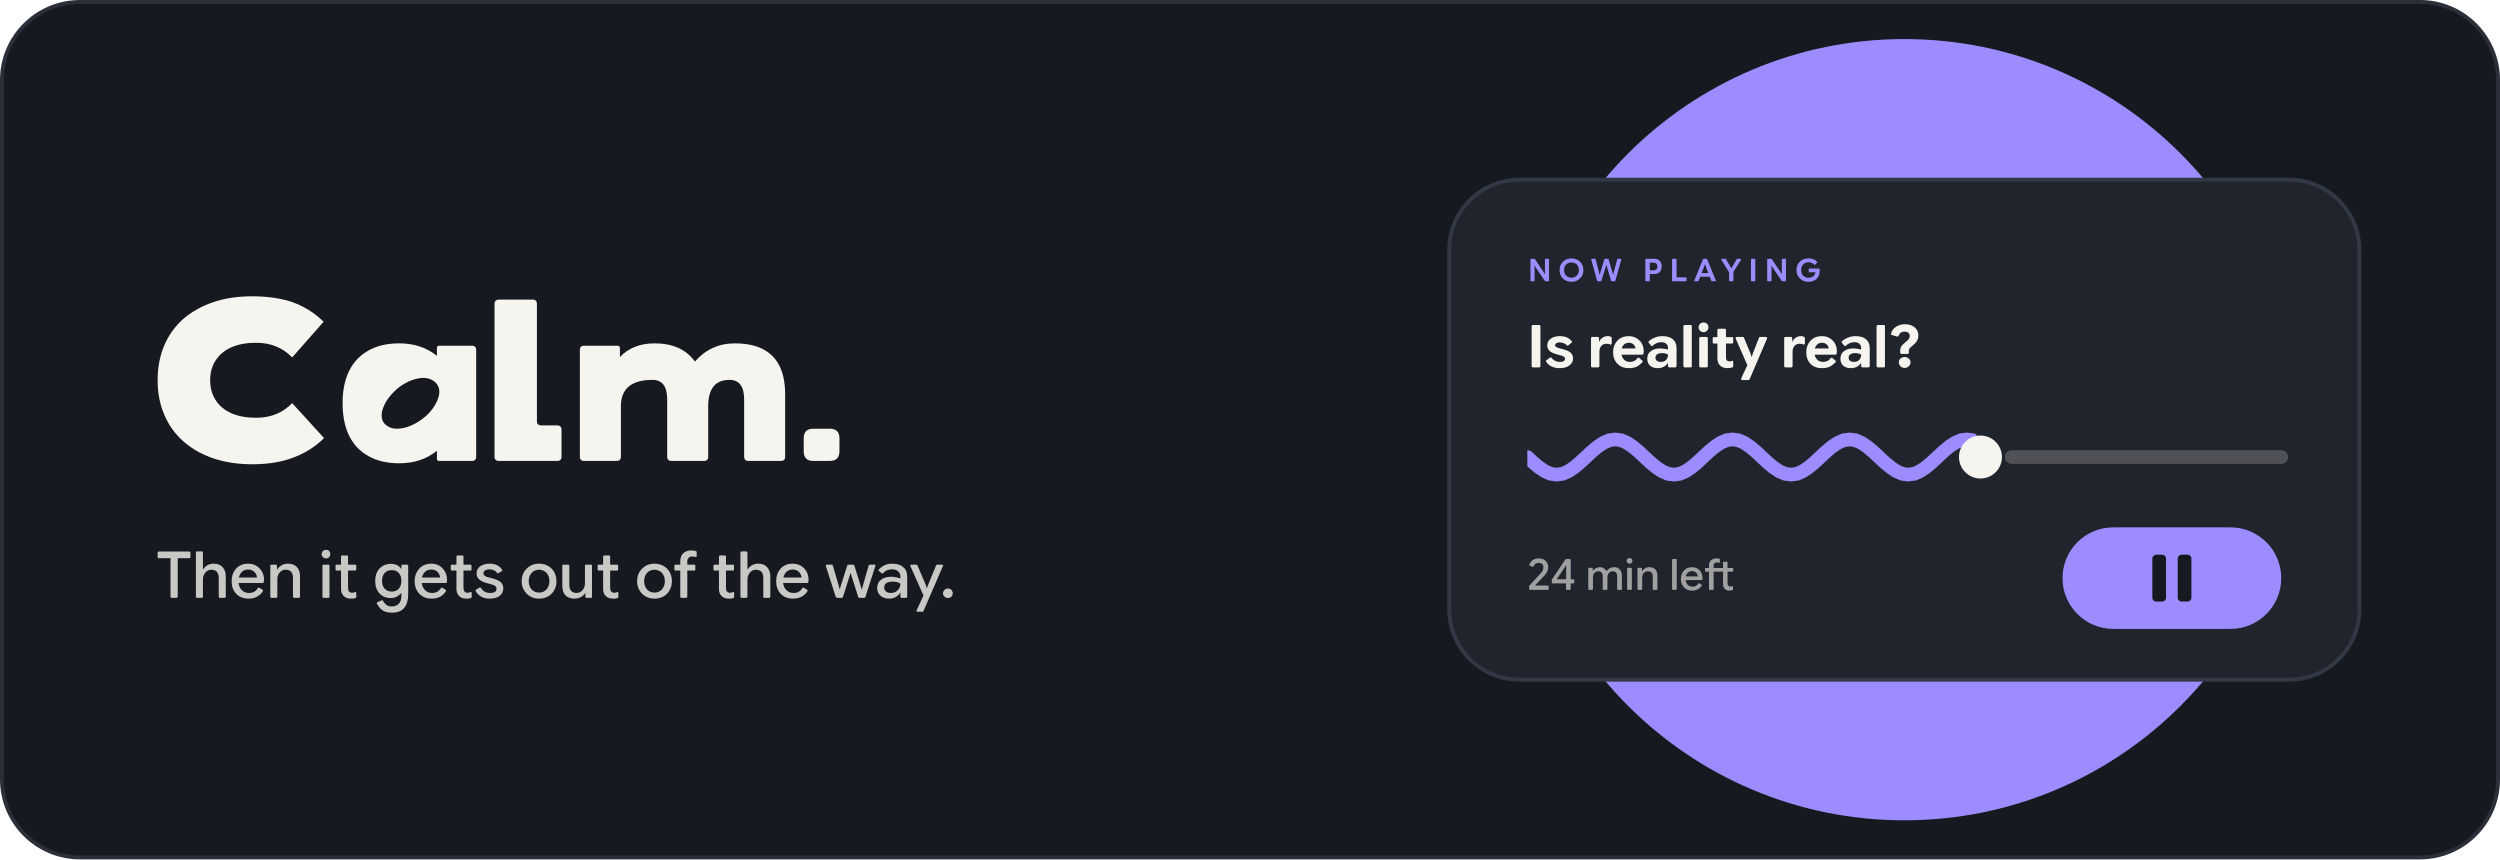
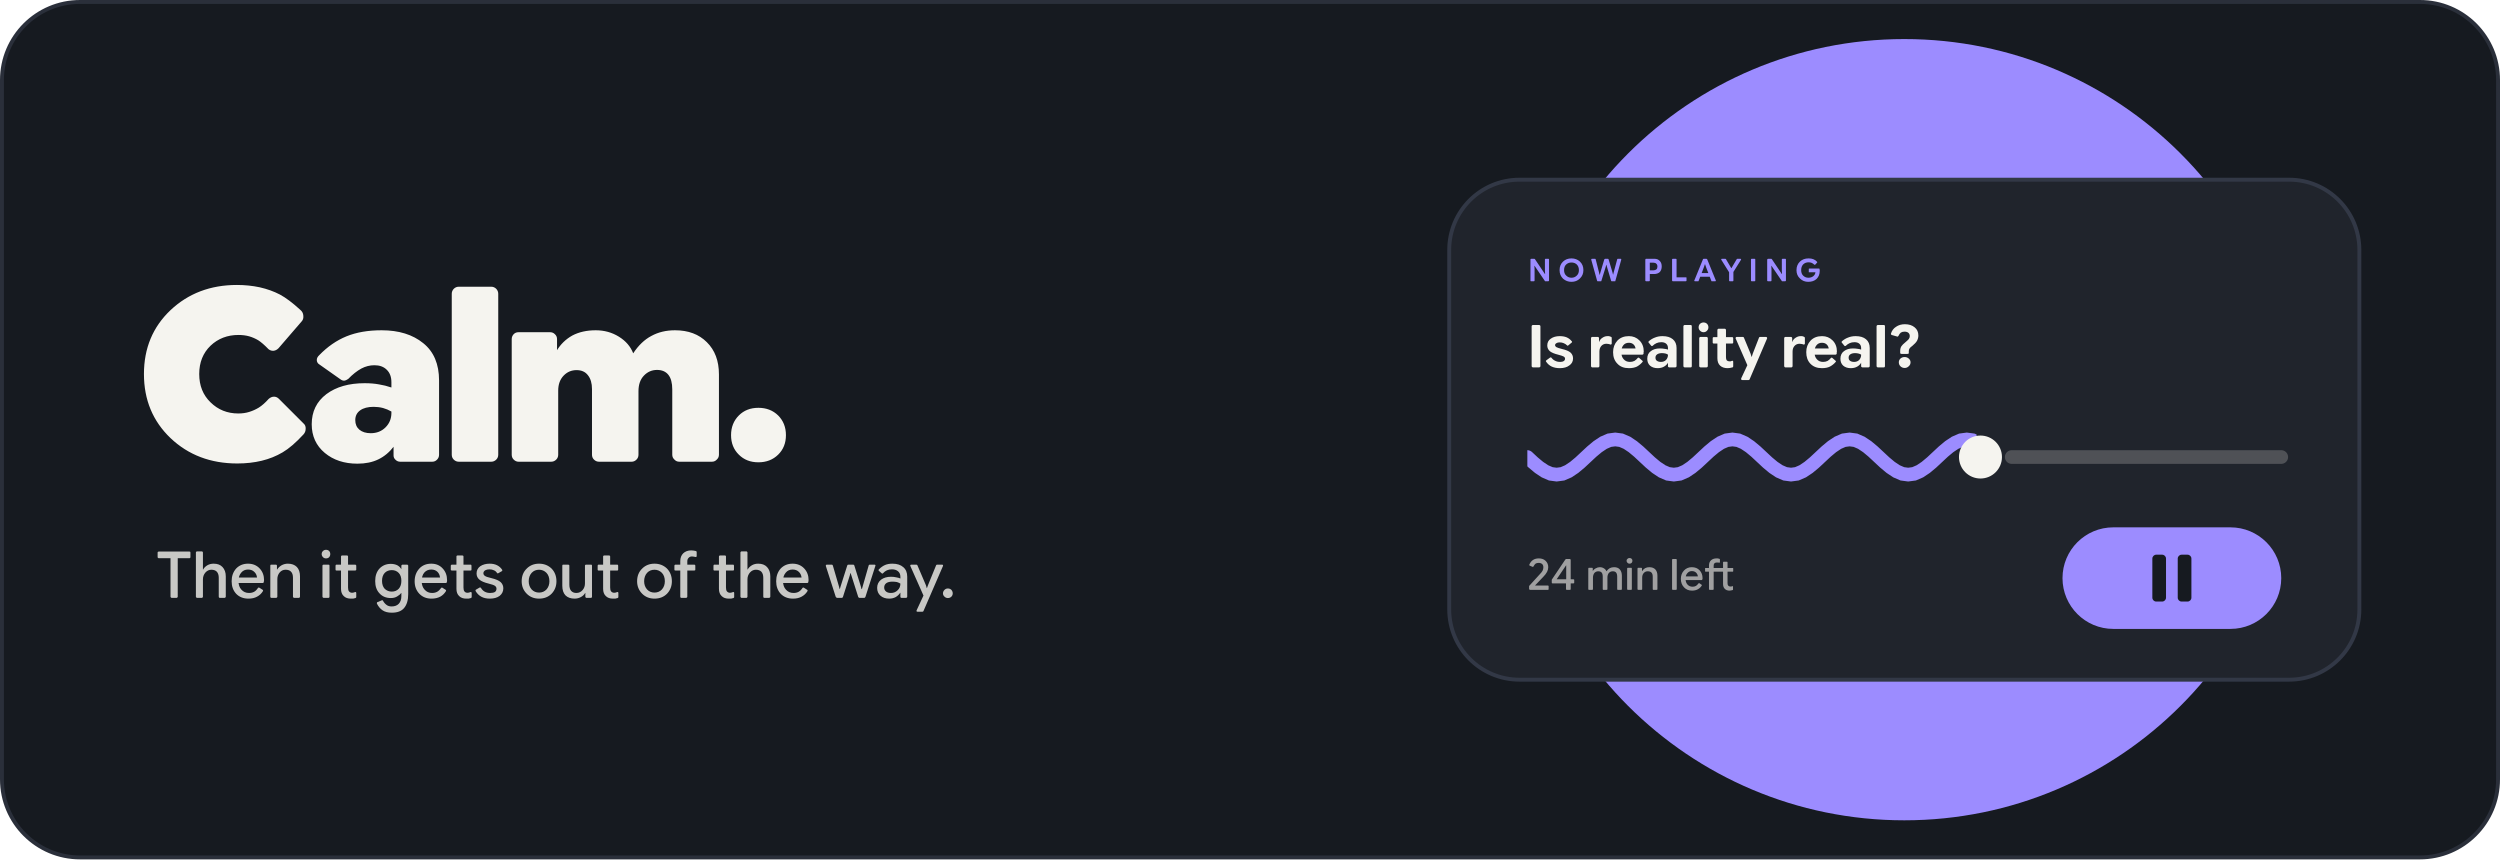
<svg xmlns="http://www.w3.org/2000/svg" width="1280" height="440" viewBox="0 0 1280 440" role="img" aria-label="Calm. Then it gets out of the way.">
  <style>
.flow{animation:flow 6s linear infinite}
@keyframes flow{to{transform:translateX(-120px)}}
.breathe{transform-box:fill-box;transform-origin:center;animation:breathe 8s ease-in-out infinite}
@keyframes breathe{0%,100%{opacity:.18;transform:scale(1)}50%{opacity:.32;transform:scale(1.06)}}
@media (prefers-reduced-motion: reduce){*{animation:none!important}}</style>
  <rect x="1" y="1" width="1278" height="438" rx="40" fill="#161A20" stroke="#2A2F3A" stroke-width="2" />
  <clipPath id="c">
    <rect x="1" y="1" width="1278" height="438" rx="40" />
  </clipPath>
  <g clip-path="url(#c)">
    <circle class="breathe" cx="975.0" cy="220.0" r="200" fill="#9C8CFF" />
  </g>
-   <path fill="#F5F4EF" d="M165.7 164.7 149.6 183Q145.9 179.2 141.4 177.4Q136.9 175.5 131.1 175.5Q123.8 175.5 118.5 177.8Q113.3 180.1 110.5 184.4Q107.6 188.7 107.6 194.7Q107.6 200.6 110.5 205Q113.3 209.3 118.5 211.6Q123.8 213.9 131.1 213.9Q136.9 213.9 141.4 212Q145.9 210.2 149.6 206.4L165.9 224.3Q159.4 230.8 150.4 234.2Q141.4 237.7 129.1 237.7Q118 237.7 109 234.6Q100.1 231.5 93.8 225.9Q87.4 220.2 84.1 212.3Q80.7 204.4 80.7 194.7Q80.7 185 84 177.1Q87.3 169.2 93.6 163.5Q100 157.9 108.9 154.8Q117.8 151.7 129.1 151.7Q136.9 151.7 143.3 153Q149.8 154.2 155.2 157.1Q160.7 159.9 165.7 164.7ZM241.6 236H224.9Q223.7 236 223.7 234.8V230.8Q215.8 237.2 204.4 237.2Q195.1 237.2 188.6 233.5Q182.1 229.9 178.7 223Q175.4 216.1 175.4 206.5Q175.4 196.8 178.7 190Q182.1 183.1 188.6 179.5Q195.1 175.8 204.4 175.8Q215.8 175.8 223.7 182.2V178.2Q223.7 177 224.9 177H241.6Q243.8 177 243.8 179.2V233.8Q243.8 236 241.6 236ZM213.9 193.8Q210.6 194.5 207.7 196.1Q204.7 197.7 202.3 200Q199.9 202.3 198.2 204.8Q196.6 207.3 195.8 209.9Q195.1 212.4 195.6 214.5Q196.1 216.6 198 217.9Q200.1 219.5 203.1 219.5Q206.2 219.5 209.4 218.3Q212.6 217.1 215.7 214.9Q218.7 212.8 221 209.9Q223.3 207 224.4 203.7Q225.5 200.4 224.4 197.9Q223.3 195.4 220.5 194.2Q217.7 193 213.9 193.8ZM255.5 153.4H272.7Q274.9 153.4 274.9 155.6V215.6Q274.9 217.8 277.2 217.8H285.2Q287.5 217.8 287.5 220.1V233.8Q287.5 236 285.2 236H255.5Q253.2 236 253.2 233.8V155.6Q253.2 153.4 255.5 153.4ZM296.9 233.8V179.2Q296.9 177 299.1 177H316.1Q317.4 177 317.4 178.3V182.8Q320.8 179.2 325.3 177.5Q329.7 175.8 335.1 175.8Q349.1 175.8 355.8 185.1Q364 175.8 376.2 175.8Q402 175.8 402 201.9V233.8Q402 236 399.8 236H383.3Q381 236 381 233.8V204.5Q381 194.5 373.5 194.5Q362.6 194.5 362.6 208V233.8Q362.6 236 360.4 236H343.9Q341.6 236 341.6 233.8V204.5Q341.6 194.5 334.1 194.5Q317.9 194.5 317.9 208V233.8Q317.9 236 315.7 236H299.1Q296.9 236 296.9 233.8ZM416.4 236Q411.5 236 411.5 231V224.4Q411.5 219.5 416.4 219.5H424.8Q429.8 219.5 429.8 224.4V231Q429.8 236 424.8 236Z" />
+   <path fill="#F5F4EF" d="M121.5 237.3Q101 237.3 87.3 224.3Q73.7 211.3 73.7 191.5Q73.7 171.7 87.3 158.8Q101 145.9 121.3 145.9Q127.4 145.9 133 147.1Q138.7 148.4 143.3 150.8Q147.8 153.2 153.7 158.6Q155.2 159.8 155.3 161.6Q155.5 163.4 154.5 164.5L142.6 178.3Q141.4 179.5 140 179.6Q138.7 179.7 137.5 178.8Q134.4 175.6 132.2 174.2Q130 172.9 127.6 172.2Q125.1 171.5 122.1 171.5Q113.6 171.5 107.8 177Q102 182.6 102 191.5Q102 200.4 107.8 206Q113.6 211.7 122 211.7Q125.1 211.7 127.6 210.9Q130.2 210.1 132.5 208.7Q134.9 207.2 137.6 204.2Q138.9 203.1 140.3 203.1Q141.7 203.1 142.8 204.2L155.4 216.8Q156.6 217.8 156.5 219.5Q156.5 221.2 155.4 222.4Q149.5 228.8 144.7 231.6Q139.8 234.5 134 235.9Q128.2 237.3 121.5 237.3ZM183 237.4Q172.9 237.4 166.3 231.9Q159.6 226.3 159.6 217.2Q159.6 207.5 167.1 201.8Q174.6 196.2 186.7 196.2Q190.8 196.2 194 196.8Q197.2 197.3 200.4 198.4V195.7Q200.4 191.6 198 189.3Q195.7 187 191.7 187Q188.2 187 185 188.7Q181.7 190.5 178.3 194Q177.2 194.8 176.2 194.9Q175.2 194.9 174.3 194.2L163.1 186.3Q162.2 185.5 162.2 184.3Q162.2 183 163.4 181.9Q169.8 175.3 177.4 172.2Q185 169.1 195.4 169.1Q208.6 169.1 216.7 175.7Q224.8 182.2 224.8 194.8V232.8Q224.8 234.3 223.8 235.3Q222.8 236.4 221.3 236.4H204.9Q203.5 236.4 202.5 235.4Q201.5 234.5 201.5 233.2V224.2L204.6 228.5H201.7Q198.3 233 193.7 235.2Q189.2 237.4 183 237.4ZM189.8 221.8Q194.4 221.8 197.4 218.8Q200.4 215.8 200.4 211.4V210.7Q198.3 209.5 196.1 208.9Q193.8 208.3 191.3 208.3Q186.9 208.3 184.4 210.1Q181.9 211.9 181.9 215.1Q181.9 218.2 184 220Q186.2 221.8 189.8 221.8ZM234.9 236.4Q233.4 236.4 232.3 235.3Q231.3 234.3 231.3 232.8V150.4Q231.3 149 232.3 147.9Q233.4 146.8 234.9 146.8H251.5Q253 146.8 254.1 147.9Q255.1 149 255.1 150.4V232.8Q255.1 234.3 254.1 235.3Q253 236.4 251.5 236.4ZM265.5 236.4Q264.1 236.4 263 235.3Q262 234.3 262 232.8V173.6Q262 172.2 263 171.1Q264 170.1 265.4 170.1H281.7Q283.1 170.1 284.1 171.1Q285.2 172.1 285.2 173.6V183L282.7 179.5L285 179.6Q288 174.6 293 171.8Q298.1 169.1 305 169.1Q311.6 169.1 316.9 172.4Q322.2 175.7 324.2 180.9Q328.2 174.8 333.5 172Q338.8 169.1 345.6 169.1Q355.8 169.1 361.9 175.2Q368.1 181.3 368.1 191.7V232.8Q368.1 234.3 367 235.3Q366 236.4 364.5 236.4H347.8Q346.3 236.4 345.3 235.3Q344.2 234.3 344.2 232.8V199.4Q344.2 194.4 342.2 191.9Q340.2 189.4 336.4 189.4Q332.5 189.4 329.7 192.3Q326.9 195.2 326.9 200.3V232.8Q326.9 234.3 325.9 235.3Q324.8 236.4 323.4 236.4H306.7Q305.2 236.4 304.1 235.3Q303.1 234.3 303.1 232.8V199.2Q303.1 194.7 301 192.1Q299 189.5 295.2 189.5Q291.3 189.5 288.6 192.3Q285.8 195.2 285.8 200V232.8Q285.8 234.3 284.8 235.3Q283.7 236.4 282.2 236.4ZM388.3 236.7Q382.2 236.7 378.3 232.8Q374.3 228.9 374.3 222.8Q374.3 216.7 378.3 212.7Q382.2 208.8 388.3 208.8Q394.4 208.8 398.4 212.7Q402.4 216.7 402.4 222.8Q402.4 228.9 398.4 232.8Q394.4 236.7 388.3 236.7Z" />
  <path fill="#F5F4EF" fill-opacity="0.8" d="M87.9 306.1Q87.7 306.1 87.5 305.9Q87.3 305.7 87.3 305.5V284.1H91V305.5Q91 305.7 90.8 305.9Q90.6 306.1 90.4 306.1ZM81.3 285.8Q81 285.8 80.9 285.6Q80.7 285.5 80.7 285.3V282.9Q80.7 282.7 80.9 282.5Q81 282.4 81.3 282.4H97Q97.2 282.4 97.4 282.5Q97.5 282.7 97.5 282.9V285.3Q97.5 285.5 97.4 285.6Q97.2 285.8 97 285.8ZM100.9 306.1Q100.6 306.1 100.5 305.9Q100.3 305.7 100.3 305.5V282.9Q100.3 282.6 100.5 282.5Q100.6 282.3 100.9 282.3H103.3Q103.6 282.3 103.7 282.5Q103.9 282.6 103.9 282.9V291.6H104Q104.7 290.3 106.2 289.4Q107.6 288.6 109.4 288.6Q112.3 288.6 113.9 290.3Q115.6 292.1 115.6 295.1V305.5Q115.6 305.7 115.4 305.9Q115.2 306.1 115 306.1H112.5Q112.3 306.1 112.1 305.9Q112 305.7 112 305.5V295.8Q112 293.8 111 292.7Q110 291.7 108.2 291.7Q106.5 291.7 105.2 293.1Q103.9 294.6 103.9 296.6V305.5Q103.9 305.7 103.7 305.9Q103.6 306.1 103.4 306.1ZM127.2 306.5Q123.3 306.5 120.9 304Q118.6 301.5 118.6 297.6Q118.6 293.7 120.9 291.1Q123.3 288.6 127 288.6Q130.6 288.6 132.9 291Q135.2 293.4 135.2 297.1Q135.2 297.3 135.1 297.5Q135.1 297.6 135.1 297.9Q135.1 298.1 134.9 298.3Q134.8 298.5 134.5 298.5L120.5 298.5V295.7H131.6Q131.4 293.9 130.2 292.8Q129 291.6 127 291.6Q124.8 291.6 123.5 293.2Q122.1 294.8 122.1 297.5Q122.1 300.3 123.6 301.9Q125.1 303.6 127.5 303.6Q129 303.6 130.1 303Q131.2 302.4 132.1 301Q132.3 300.9 132.4 300.8Q132.6 300.8 132.8 300.9L134.5 302Q134.7 302.1 134.7 302.3Q134.7 302.5 134.6 302.7Q133.5 304.5 131.6 305.5Q129.8 306.5 127.2 306.5ZM138.4 305.5V289.6Q138.4 289.4 138.5 289.2Q138.7 289.1 138.9 289.1H141.3Q141.5 289.1 141.6 289.2Q141.8 289.4 141.8 289.6V292.1L141.3 291.6H141.9Q142.7 290.3 144.2 289.4Q145.7 288.6 147.4 288.6Q150.3 288.6 152 290.3Q153.6 292 153.6 295.1V305.5Q153.6 305.7 153.4 305.9Q153.3 306.1 153.1 306.1H150.6Q150.3 306.1 150.2 305.9Q150 305.7 150 305.5V295.8Q150 293.7 149 292.7Q148.1 291.7 146.2 291.7Q144.4 291.7 143.2 293.1Q142 294.5 142 296.5V305.5Q142 305.7 141.8 305.9Q141.6 306.1 141.4 306.1H138.9Q138.7 306.1 138.5 305.9Q138.4 305.7 138.4 305.5ZM165.7 306.1Q165.5 306.1 165.3 305.9Q165.1 305.7 165.1 305.5V289.6Q165.1 289.4 165.3 289.2Q165.5 289.1 165.7 289.1H168.2Q168.4 289.1 168.6 289.2Q168.7 289.4 168.7 289.6V305.5Q168.7 305.7 168.6 305.9Q168.4 306.1 168.2 306.1ZM166.9 285.9Q166 285.9 165.4 285.3Q164.7 284.6 164.7 283.7Q164.7 282.7 165.4 282.1Q166 281.5 166.9 281.5Q167.9 281.5 168.5 282.1Q169.1 282.7 169.1 283.7Q169.1 284.6 168.5 285.3Q167.9 285.9 166.9 285.9ZM179.6 306.5Q177.3 306.5 176 305.2Q174.6 303.9 174.6 301.5V284.9Q174.6 284.7 174.8 284.5Q174.9 284.4 175.2 284.4H177.7Q177.9 284.4 178 284.5Q178.2 284.7 178.2 284.9V300.8Q178.2 302.2 178.7 302.8Q179.3 303.5 180.3 303.5Q180.7 303.5 181 303.4Q181.4 303.3 181.9 303.1Q182.1 303.1 182.3 303.2Q182.4 303.3 182.4 303.6V305.7Q182.4 305.9 182.3 306Q182.2 306.1 182 306.2Q181.4 306.4 180.8 306.5Q180.3 306.5 179.6 306.5ZM172.2 292.1Q172 292.1 171.9 292Q171.8 291.9 171.8 291.7V289.6Q171.8 289.4 171.9 289.3Q172 289.1 172.2 289.1H181.9Q182.1 289.1 182.2 289.3Q182.4 289.4 182.4 289.6V291.7Q182.4 291.9 182.2 292Q182.1 292.1 181.9 292.1ZM200.6 313.7Q197.7 313.7 195.9 312.5Q194.1 311.3 193 309.1Q192.9 308.9 193 308.6Q193 308.4 193.2 308.3L195.4 307.4Q195.6 307.2 195.8 307.3Q196 307.4 196.1 307.6Q196.8 308.9 197.9 309.7Q198.9 310.5 200.5 310.5Q202.9 310.5 204.2 309.1Q205.5 307.7 205.5 305.2V303.6H205.4Q204.7 304.6 203.3 305.4Q202 306.2 200.1 306.2Q196.5 306.2 194.3 303.8Q192.1 301.5 192.1 297.5Q192.1 293.5 194.3 291.1Q196.6 288.7 200.1 288.7Q201.9 288.7 203.4 289.4Q204.8 290.2 205.4 291.3H206L205.5 291.6V289.6Q205.5 289.4 205.7 289.3Q205.9 289.1 206.1 289.1H208.5Q208.7 289.1 208.8 289.3Q209 289.4 209 289.6V304.2Q209 308.8 206.9 311.3Q204.9 313.7 200.6 313.7ZM200.6 302.9Q202.8 302.9 204.2 301.4Q205.5 299.9 205.5 297.4Q205.5 294.8 204.2 293.4Q202.8 291.9 200.6 291.9Q198.4 291.9 197 293.3Q195.6 294.8 195.6 297.4Q195.6 300 197 301.5Q198.5 302.9 200.6 302.9ZM220.9 306.5Q217.1 306.5 214.7 304Q212.3 301.5 212.3 297.6Q212.3 293.7 214.7 291.1Q217 288.6 220.8 288.6Q224.4 288.6 226.6 291Q228.9 293.4 228.9 297.1Q228.9 297.3 228.9 297.5Q228.9 297.6 228.8 297.9Q228.8 298.1 228.7 298.3Q228.5 298.5 228.3 298.5L214.2 298.5V295.7H225.3Q225.1 293.9 224 292.8Q222.8 291.6 220.8 291.6Q218.6 291.6 217.2 293.2Q215.9 294.8 215.9 297.5Q215.9 300.3 217.4 301.9Q218.9 303.6 221.2 303.6Q222.7 303.6 223.8 303Q224.9 302.4 225.9 301Q226 300.9 226.2 300.8Q226.3 300.8 226.5 300.9L228.2 302Q228.4 302.1 228.4 302.3Q228.4 302.5 228.3 302.7Q227.2 304.5 225.4 305.5Q223.5 306.5 220.9 306.5ZM238.7 306.5Q236.4 306.5 235.1 305.2Q233.7 303.9 233.7 301.5V284.9Q233.7 284.7 233.9 284.5Q234 284.4 234.2 284.4H236.7Q237 284.4 237.1 284.5Q237.3 284.7 237.3 284.9V300.8Q237.3 302.2 237.8 302.8Q238.3 303.5 239.4 303.5Q239.7 303.5 240.1 303.4Q240.5 303.3 241 303.1Q241.2 303.1 241.3 303.2Q241.5 303.3 241.5 303.6V305.7Q241.5 305.9 241.4 306Q241.3 306.1 241.1 306.2Q240.5 306.4 239.9 306.5Q239.3 306.5 238.7 306.5ZM231.3 292.1Q231.1 292.1 231 292Q230.8 291.9 230.8 291.7V289.6Q230.8 289.4 231 289.3Q231.1 289.1 231.3 289.1H241Q241.2 289.1 241.3 289.3Q241.4 289.4 241.4 289.6V291.7Q241.4 291.9 241.3 292Q241.2 292.1 241 292.1ZM250.8 306.5Q248.2 306.5 246.4 305.5Q244.6 304.5 243.5 302.6Q243.4 302.4 243.5 302.2Q243.5 302 243.7 301.9L245.6 300.8Q245.7 300.7 245.9 300.8Q246.1 300.8 246.2 300.9Q246.9 302.2 248.1 302.9Q249.3 303.6 251 303.6Q252.5 303.6 253.4 303.1Q254.2 302.5 254.2 301.4Q254.2 300.6 253.5 300Q252.7 299.4 250.2 298.8Q246.9 298 245.5 296.8Q244 295.6 244 293.6Q244 291.3 245.9 289.9Q247.9 288.6 250.7 288.6Q252.9 288.6 254.5 289.4Q256.1 290.2 257.1 291.7Q257.2 291.9 257.2 292.1Q257.1 292.3 257 292.4L255.1 293.5Q255 293.6 254.8 293.6Q254.7 293.5 254.5 293.4Q253.9 292.4 252.9 292Q251.9 291.5 250.6 291.5Q249.3 291.5 248.4 292Q247.5 292.6 247.5 293.5Q247.5 294.3 248.2 294.8Q248.9 295.4 251.6 296Q255 296.8 256.4 298.1Q257.7 299.4 257.7 301.2Q257.7 303.6 255.8 305.1Q253.9 306.5 250.8 306.5ZM276 306.5Q272.2 306.5 269.7 304Q267.1 301.4 267.1 297.6Q267.1 293.6 269.7 291.1Q272.2 288.6 276 288.6Q279.8 288.6 282.4 291.1Q284.9 293.7 284.9 297.6Q284.9 301.4 282.4 304Q279.9 306.5 276 306.5ZM276 303.4Q278.3 303.4 279.8 301.8Q281.3 300.1 281.3 297.6Q281.3 294.9 279.8 293.3Q278.2 291.7 276 291.7Q273.7 291.7 272.2 293.3Q270.7 295 270.7 297.6Q270.7 300.1 272.2 301.8Q273.7 303.4 276 303.4ZM294.2 306.5Q291.2 306.5 289.5 304.8Q287.9 303.1 287.9 299.9V289.6Q287.9 289.4 288 289.2Q288.2 289.1 288.4 289.1H290.9Q291.2 289.1 291.3 289.2Q291.5 289.4 291.5 289.6V299.3Q291.5 301.4 292.4 302.5Q293.4 303.6 295.1 303.6Q297 303.6 298.3 302.1Q299.5 300.7 299.5 298.7V289.6Q299.5 289.4 299.7 289.2Q299.9 289.1 300.1 289.1H302.6Q302.8 289.1 303 289.2Q303.1 289.4 303.1 289.6V305.5Q303.1 305.8 303 305.9Q302.8 306.1 302.6 306.1H300.2Q300 306.1 299.9 305.9Q299.7 305.8 299.7 305.6V302L301.4 303.6H299.6Q298.9 304.9 297.4 305.7Q295.9 306.5 294.2 306.5ZM313.8 306.5Q311.5 306.5 310.2 305.2Q308.8 303.9 308.8 301.5V284.9Q308.8 284.7 309 284.5Q309.1 284.4 309.4 284.4H311.9Q312.1 284.4 312.2 284.5Q312.4 284.7 312.4 284.9V300.8Q312.4 302.2 312.9 302.8Q313.5 303.5 314.5 303.5Q314.9 303.5 315.2 303.4Q315.6 303.3 316.1 303.1Q316.3 303.1 316.5 303.2Q316.6 303.3 316.6 303.6V305.7Q316.6 305.9 316.5 306Q316.4 306.1 316.2 306.2Q315.6 306.4 315 306.5Q314.5 306.5 313.8 306.5ZM306.4 292.1Q306.2 292.1 306.1 292Q306 291.9 306 291.7V289.6Q306 289.4 306.1 289.3Q306.2 289.1 306.4 289.1H316.1Q316.3 289.1 316.4 289.3Q316.5 289.4 316.5 289.6V291.7Q316.5 291.9 316.4 292Q316.3 292.1 316.1 292.1ZM335.1 306.5Q331.3 306.5 328.8 304Q326.2 301.4 326.2 297.6Q326.2 293.6 328.8 291.1Q331.3 288.6 335.1 288.6Q338.9 288.6 341.5 291.1Q344 293.7 344 297.6Q344 301.4 341.5 304Q339 306.5 335.1 306.5ZM335.1 303.4Q337.4 303.4 338.9 301.8Q340.4 300.1 340.4 297.6Q340.4 294.9 338.9 293.3Q337.3 291.7 335.1 291.7Q332.8 291.7 331.3 293.3Q329.8 295 329.8 297.6Q329.8 300.1 331.3 301.8Q332.8 303.4 335.1 303.4ZM345.8 292.1Q345.6 292.1 345.4 292Q345.3 291.9 345.3 291.7V289.6Q345.3 289.4 345.4 289.3Q345.6 289.1 345.8 289.1H355.5Q355.7 289.1 355.9 289.3Q356 289.4 356 289.6V291.7Q356 291.9 355.9 292Q355.7 292.1 355.5 292.1ZM348.8 306.1Q348.6 306.1 348.4 305.9Q348.3 305.7 348.3 305.5V287.3Q348.3 284.8 349.8 283.3Q351.4 281.8 353.9 281.8Q354.6 281.8 355.1 281.9Q355.7 282 356.2 282.1Q356.5 282.2 356.6 282.3Q356.7 282.4 356.7 282.6V284.8Q356.7 285 356.5 285.1Q356.4 285.2 356.2 285.2Q355.6 285.1 355.2 285Q354.8 284.9 354.3 284.9Q353.2 284.9 352.6 285.6Q351.9 286.2 351.9 287.4V290V290.7V305.5Q351.9 305.7 351.7 305.9Q351.5 306.1 351.3 306.1ZM373.1 306.5Q370.8 306.5 369.5 305.2Q368.1 303.9 368.1 301.5V284.9Q368.1 284.7 368.3 284.5Q368.4 284.4 368.7 284.4H371.2Q371.4 284.4 371.5 284.5Q371.7 284.7 371.7 284.9V300.8Q371.7 302.2 372.2 302.8Q372.8 303.5 373.8 303.5Q374.2 303.5 374.5 303.4Q374.9 303.3 375.4 303.1Q375.6 303.1 375.8 303.2Q375.9 303.3 375.9 303.6V305.7Q375.9 305.9 375.8 306Q375.7 306.1 375.5 306.2Q374.9 306.4 374.3 306.5Q373.8 306.5 373.1 306.5ZM365.7 292.1Q365.5 292.1 365.4 292Q365.3 291.9 365.3 291.7V289.6Q365.3 289.4 365.4 289.3Q365.5 289.1 365.7 289.1H375.4Q375.6 289.1 375.7 289.3Q375.8 289.4 375.8 289.6V291.7Q375.8 291.9 375.7 292Q375.6 292.1 375.4 292.1ZM379.7 306.1Q379.4 306.1 379.3 305.9Q379.1 305.7 379.1 305.5V282.9Q379.1 282.6 379.3 282.5Q379.4 282.3 379.7 282.3H382.1Q382.4 282.3 382.5 282.5Q382.7 282.6 382.7 282.9V291.6H382.8Q383.5 290.3 385 289.4Q386.4 288.6 388.2 288.6Q391.1 288.6 392.7 290.3Q394.4 292.1 394.4 295.1V305.5Q394.4 305.7 394.2 305.9Q394 306.1 393.8 306.1H391.3Q391.1 306.1 390.9 305.9Q390.8 305.7 390.8 305.5V295.8Q390.8 293.8 389.8 292.7Q388.8 291.7 387 291.7Q385.3 291.7 384 293.1Q382.7 294.6 382.7 296.6V305.5Q382.7 305.7 382.5 305.9Q382.4 306.1 382.2 306.1ZM406 306.5Q402.1 306.5 399.7 304Q397.4 301.5 397.4 297.6Q397.4 293.7 399.7 291.1Q402.1 288.6 405.8 288.6Q409.4 288.6 411.7 291Q414 293.4 414 297.1Q414 297.3 413.9 297.5Q413.9 297.6 413.9 297.9Q413.9 298.1 413.7 298.3Q413.6 298.5 413.3 298.5L399.3 298.5V295.7H410.4Q410.2 293.9 409 292.8Q407.8 291.6 405.8 291.6Q403.6 291.6 402.3 293.2Q400.9 294.8 400.9 297.5Q400.9 300.3 402.4 301.9Q403.9 303.6 406.3 303.6Q407.8 303.6 408.9 303Q410 302.4 410.9 301Q411.1 300.9 411.2 300.8Q411.4 300.8 411.6 300.9L413.3 302Q413.5 302.1 413.5 302.3Q413.5 302.5 413.4 302.7Q412.3 304.5 410.4 305.5Q408.6 306.5 406 306.5ZM428.6 306.1Q428.3 306.1 428.2 305.9Q428 305.8 427.9 305.6L422.8 289.7Q422.8 289.5 422.9 289.3Q423.1 289.1 423.3 289.1H425.9Q426.1 289.1 426.2 289.2Q426.3 289.3 426.4 289.5L429.5 300.1L429.9 301.6H430L430.4 300.2L433.8 289.5Q433.9 289.3 434 289.2Q434.2 289.1 434.4 289.1H436.8Q437 289.1 437.2 289.2Q437.3 289.3 437.4 289.5L440.7 300.1L441.1 301.6H441.3L441.7 300.2L444.8 289.4Q444.9 289.3 445 289.2Q445.1 289.1 445.3 289.1H447.8Q448 289.1 448.2 289.3Q448.3 289.5 448.2 289.7L443.1 305.6Q443 305.8 442.9 305.9Q442.7 306.1 442.5 306.1H440Q439.8 306.1 439.6 305.9Q439.5 305.8 439.4 305.6L435.9 294.6L435.5 293.4H435.4L435.1 294.6L431.6 305.6Q431.6 305.8 431.4 305.9Q431.2 306.1 431 306.1ZM455.3 306.5Q452.5 306.5 450.8 305Q449.1 303.5 449.1 301Q449.1 298.4 451.1 296.8Q453.1 295.3 456.2 295.3Q457.6 295.3 458.9 295.6Q460.2 295.8 461 296.2V295.3Q461 293.5 459.8 292.5Q458.6 291.5 456.7 291.5Q455.2 291.5 454.1 292Q453 292.5 452.1 293.5Q451.9 293.7 451.7 293.7Q451.6 293.7 451.4 293.5L449.9 292.2Q449.8 292 449.8 291.9Q449.8 291.7 450 291.5Q451.5 290 453.1 289.3Q454.7 288.6 456.9 288.6Q460.5 288.6 462.5 290.4Q464.5 292.1 464.5 295.3V305.5Q464.5 305.7 464.3 305.9Q464.2 306.1 463.9 306.1H461.5Q461.3 306.1 461.1 305.9Q461 305.8 461 305.6V302.1L462 303.5H460.9Q460.1 304.8 458.6 305.7Q457.1 306.5 455.3 306.5ZM456.2 303.6Q458.2 303.6 459.6 302.2Q461 300.9 461 298.8V298.8Q460.2 298.3 459.2 298Q458.1 297.8 456.9 297.8Q455 297.8 453.9 298.5Q452.7 299.3 452.7 300.8Q452.7 302.1 453.7 302.9Q454.6 303.6 456.2 303.6ZM469.7 313.2Q469.4 313.2 469.3 313Q469.2 312.8 469.3 312.5L473.3 303.9L473.3 306L466.1 289.8Q466 289.5 466.1 289.3Q466.3 289.1 466.6 289.1H469.2Q469.4 289.1 469.5 289.2Q469.6 289.3 469.7 289.4L474.1 299.7L474.5 301.1H474.6L475.1 299.7L479.3 289.4Q479.3 289.3 479.5 289.2Q479.6 289.1 479.7 289.1H482.4Q482.6 289.1 482.8 289.3Q482.9 289.5 482.8 289.8L472.8 312.9Q472.8 313 472.6 313.1Q472.5 313.2 472.3 313.2ZM485.3 306.2Q484.3 306.2 483.6 305.5Q482.8 304.8 482.8 303.8Q482.8 302.8 483.6 302Q484.3 301.3 485.3 301.3Q486.4 301.3 487.1 302Q487.8 302.8 487.8 303.8Q487.8 304.8 487.1 305.5Q486.4 306.2 485.3 306.2Z" />
  <rect x="742" y="92" width="466" height="256" rx="36" fill="#20242C" stroke="#323846" stroke-width="2" />
  <path fill="#9C8CFF" d="M783.9 144Q783.7 144 783.6 143.9Q783.6 143.8 783.6 143.7V132.9Q783.6 132.8 783.7 132.6Q783.8 132.5 784 132.5H785.6Q785.7 132.5 785.8 132.6Q785.9 132.6 785.9 132.7L791 140.3H791.1L791 138.6V132.8Q791 132.7 791.1 132.6Q791.2 132.5 791.3 132.5H792.8Q792.9 132.5 793 132.6Q793.1 132.7 793.1 132.8V143.6Q793.1 143.8 793 143.9Q792.9 144 792.7 144H791.3Q791.2 144 791.1 144Q791.1 143.9 791 143.9L785.7 136.1H785.6L785.7 137.8V143.7Q785.7 143.8 785.6 143.9Q785.5 144 785.4 144ZM804.6 144.3Q802.1 144.3 800.3 142.7Q798.5 141 798.5 138.3Q798.5 135.6 800.3 133.9Q802 132.3 804.6 132.3Q807.1 132.3 808.9 133.9Q810.7 135.6 810.7 138.3Q810.7 140.9 808.9 142.6Q807.2 144.3 804.6 144.3ZM804.6 142.2Q806.2 142.2 807.3 141.1Q808.4 140.1 808.4 138.3Q808.4 136.5 807.3 135.4Q806.2 134.4 804.6 134.4Q803 134.4 801.9 135.4Q800.8 136.4 800.8 138.3Q800.8 140.1 801.9 141.1Q803 142.2 804.6 142.2ZM818.1 144Q818 144 817.9 144Q817.8 143.9 817.7 143.7L814.7 132.9Q814.7 132.8 814.8 132.6Q814.9 132.5 815.1 132.5H816.7Q816.8 132.5 816.9 132.6Q817 132.7 817 132.8L818.7 139.5L819 140.7H819.1L819.4 139.5L821.4 132.8Q821.5 132.7 821.6 132.6Q821.7 132.5 821.8 132.5H823.2Q823.4 132.5 823.5 132.6Q823.6 132.7 823.6 132.8L825.6 139.5L825.9 140.7H825.9L826.2 139.5L828 132.8Q828 132.6 828.1 132.6Q828.2 132.5 828.3 132.5H829.8Q830 132.5 830 132.6Q830.1 132.7 830.1 132.9L827.1 143.7Q827.1 143.9 827 144Q826.9 144 826.8 144H825.3Q825.2 144 825.1 144Q825 143.9 824.9 143.8L822.7 136.4L822.5 135.6H822.4L822.2 136.4L819.9 143.8Q819.9 143.9 819.8 144Q819.7 144 819.5 144ZM842.8 144Q842.6 144 842.5 143.9Q842.4 143.8 842.4 143.7V132.9Q842.4 132.8 842.5 132.7Q842.6 132.5 842.8 132.5H847.1Q848.8 132.5 849.8 133.6Q850.8 134.6 850.8 136.4Q850.8 138.2 849.8 139.3Q848.7 140.3 846.9 140.3H843.7V138.4H846.6Q847.5 138.4 848.1 137.9Q848.6 137.4 848.6 136.5Q848.6 135.5 848 135Q847.5 134.5 846.6 134.5H844.7V143.7Q844.7 143.8 844.6 143.9Q844.5 144 844.3 144ZM856.5 144Q856.3 144 856.2 143.9Q856.1 143.8 856.1 143.6V132.8Q856.1 132.7 856.2 132.6Q856.3 132.5 856.5 132.5H858Q858.2 132.5 858.3 132.6Q858.4 132.7 858.4 132.8V142H863.1Q863.3 142 863.4 142Q863.5 142.1 863.5 142.3V143.7Q863.5 143.8 863.4 143.9Q863.3 144 863.1 144ZM867.8 144Q867.6 144 867.5 143.9Q867.4 143.8 867.5 143.6L871.9 132.8Q871.9 132.7 872 132.6Q872.1 132.5 872.3 132.5H873.7Q873.8 132.5 873.9 132.6Q874.1 132.7 874.1 132.8L878.5 143.6Q878.5 143.8 878.5 143.9Q878.4 144 878.2 144H876.5Q876.4 144 876.3 144Q876.2 143.9 876.2 143.8L873.5 136.8L873 135.3H872.9L872.4 136.8L869.7 143.8Q869.7 143.9 869.6 144Q869.5 144 869.4 144ZM869.4 141.7 870.1 139.8H875.8L876.5 141.7ZM885.3 139.4 881.3 133Q881.2 132.8 881.3 132.7Q881.4 132.5 881.6 132.5H883.4Q883.5 132.5 883.6 132.6Q883.7 132.6 883.7 132.7L886 136.6L886.4 137.3H886.5L886.9 136.6L889.2 132.7Q889.2 132.6 889.3 132.6Q889.4 132.5 889.5 132.5H891.2Q891.3 132.5 891.4 132.7Q891.5 132.8 891.4 133L887.4 139.4ZM885.6 144Q885.5 144 885.4 143.9Q885.3 143.8 885.3 143.7V138.6H887.5V143.7Q887.5 143.8 887.4 143.9Q887.3 144 887.2 144ZM896.8 144Q896.7 144 896.6 143.9Q896.5 143.8 896.5 143.7V132.8Q896.5 132.7 896.6 132.6Q896.7 132.5 896.8 132.5H898.4Q898.5 132.5 898.6 132.6Q898.7 132.7 898.7 132.8V143.7Q898.7 143.8 898.6 143.9Q898.5 144 898.4 144ZM905.2 144Q905 144 904.9 143.9Q904.8 143.8 904.8 143.7V132.9Q904.8 132.8 905 132.6Q905.1 132.5 905.3 132.5H906.9Q907 132.5 907.1 132.6Q907.2 132.6 907.2 132.7L912.3 140.3H912.4L912.3 138.6V132.8Q912.3 132.7 912.4 132.6Q912.5 132.5 912.6 132.5H914.1Q914.2 132.5 914.3 132.6Q914.4 132.7 914.4 132.8V143.6Q914.4 143.8 914.3 143.9Q914.2 144 914 144H912.6Q912.5 144 912.4 144Q912.4 143.9 912.3 143.9L907 136.1H906.9L907 137.8V143.7Q907 143.8 906.9 143.9Q906.8 144 906.7 144ZM925.8 144.3Q923.3 144.3 921.6 142.6Q919.8 141 919.8 138.3Q919.8 135.6 921.6 133.9Q923.3 132.3 926 132.3Q927.4 132.3 928.4 132.7Q929.5 133.1 930.3 134Q930.4 134.1 930.4 134.2Q930.5 134.3 930.4 134.4L929.4 135.5Q929.3 135.6 929.2 135.6Q929 135.6 928.9 135.5Q928.3 134.9 927.6 134.6Q926.9 134.3 926 134.3Q924.3 134.3 923.2 135.4Q922.2 136.5 922.2 138.3Q922.2 140.1 923.2 141.1Q924.3 142.2 925.9 142.2Q927.4 142.2 928.4 141.4Q929.4 140.6 929.5 139.4L926.4 139.4Q926.2 139.4 926.1 139.4Q926.1 139.3 926.1 139.1V137.8Q926.1 137.6 926.1 137.6Q926.2 137.5 926.4 137.5L931.3 137.5Q931.5 137.5 931.6 137.6Q931.6 137.6 931.6 137.8Q931.7 138.1 931.7 138.3Q931.7 138.5 931.7 138.7Q931.7 141.2 930.1 142.8Q928.5 144.3 925.8 144.3Z" />
  <path fill="#F5F4EF" d="M784.9 188.1Q784.6 188.1 784.4 187.9Q784.2 187.7 784.2 187.4V167.1Q784.2 166.8 784.4 166.6Q784.6 166.4 784.9 166.4H788Q788.3 166.4 788.5 166.6Q788.7 166.8 788.7 167.1V187.4Q788.7 187.7 788.5 187.9Q788.3 188.1 788 188.1ZM798.6 188.5Q796.3 188.5 794.5 187.7Q792.8 186.9 791.7 185.3Q791.5 185.1 791.5 184.9Q791.5 184.7 791.7 184.5L793.6 183.1Q793.8 182.9 794 183Q794.2 183 794.3 183.1Q795.1 184.2 796.2 184.7Q797.3 185.3 798.8 185.3Q800 185.3 800.6 184.9Q801.3 184.4 801.3 183.7Q801.3 183 800.7 182.6Q800.1 182.2 797.8 181.6Q794.9 180.9 793.5 179.8Q792.2 178.6 792.2 176.9Q792.2 174.6 794 173.4Q795.8 172.1 798.6 172.1Q800.6 172.1 802.1 172.7Q803.7 173.4 804.7 174.7Q804.9 174.8 804.9 175Q804.9 175.3 804.7 175.4L802.9 176.9Q802.8 177 802.6 177Q802.4 177 802.3 176.8Q801.6 176.1 800.6 175.7Q799.7 175.3 798.5 175.3Q797.5 175.3 796.9 175.7Q796.2 176.1 796.2 176.7Q796.2 177.3 796.8 177.7Q797.4 178.1 799.8 178.7Q802.8 179.4 804.1 180.5Q805.4 181.7 805.4 183.5Q805.4 185.8 803.5 187.1Q801.7 188.5 798.6 188.5ZM815.2 188.1Q815 188.1 814.8 187.9Q814.6 187.7 814.6 187.4V173.2Q814.6 172.9 814.8 172.7Q814.9 172.5 815.2 172.5H818.1Q818.4 172.5 818.5 172.7Q818.7 172.9 818.7 173.1V175.5L818.3 175H818.8Q819.2 173.7 820.5 172.9Q821.7 172.1 823 172.1Q823.4 172.1 823.8 172.1Q824.2 172.2 824.7 172.4Q824.9 172.5 825.1 172.6Q825.2 172.8 825.2 173V175.9Q825.2 176.1 825 176.3Q824.8 176.5 824.5 176.4Q823.8 176.1 823.4 176.1Q822.9 176 822.5 176Q820.9 176 819.9 177.1Q818.9 178.2 818.9 180V187.4Q818.9 187.7 818.7 187.9Q818.5 188.1 818.3 188.1ZM834 188.5Q830.2 188.5 828.1 186.2Q825.9 184 825.9 180.3Q825.9 176.8 828.1 174.4Q830.3 172.1 834 172.1Q837.2 172.1 839.4 174.3Q841.6 176.5 841.6 180Q841.6 180.2 841.5 180.4Q841.5 180.7 841.5 181Q841.5 181.3 841.3 181.4Q841.1 181.6 840.8 181.6L827.9 181.6V178.4H837.4Q837.2 177.1 836.3 176.3Q835.4 175.5 834 175.5Q832.2 175.5 831.2 176.7Q830.1 178 830.1 180.2Q830.1 182.6 831.3 183.9Q832.5 185.3 834.5 185.3Q835.8 185.3 836.8 184.8Q837.8 184.2 838.5 183.3Q838.7 183.1 838.9 183.1Q839.1 183.1 839.2 183.2L840.9 184.7Q841.1 184.8 841.1 185Q841.1 185.2 840.9 185.4Q839.7 186.8 838.1 187.7Q836.4 188.5 834 188.5ZM848.7 188.5Q846.3 188.5 844.8 187.2Q843.4 185.9 843.4 183.7Q843.4 181.1 845.2 179.8Q847 178.4 849.8 178.4Q851.1 178.4 852.2 178.6Q853.3 178.7 854 179V178.2Q854 176.8 853.1 176Q852.2 175.2 850.6 175.2Q849.2 175.2 848.1 175.7Q847 176.2 846.1 177.1Q845.9 177.2 845.7 177.2Q845.6 177.2 845.4 177L844.1 175.4Q843.9 175.2 844 175.1Q844 174.9 844.2 174.7Q845.7 173.4 847.4 172.8Q849.1 172.1 851.2 172.1Q854.6 172.1 856.5 173.7Q858.4 175.3 858.4 178.2V187.4Q858.4 187.7 858.2 187.9Q858 188.1 857.7 188.1H854.7Q854.4 188.1 854.2 187.9Q854 187.8 854 187.6V184.6L855 185.7H854Q853.4 186.9 852 187.7Q850.6 188.5 848.7 188.5ZM850.4 185.3Q852 185.3 853 184.3Q854 183.2 854 181.7V181.6Q853.5 181.2 852.7 181Q851.8 180.8 850.9 180.8Q849.4 180.8 848.5 181.4Q847.6 182 847.6 183.1Q847.6 184.2 848.3 184.7Q849.1 185.3 850.4 185.3ZM862.6 188.1Q862.3 188.1 862.1 187.9Q861.9 187.7 861.9 187.4V167.1Q861.9 166.8 862.1 166.6Q862.3 166.4 862.6 166.4H865.6Q865.9 166.4 866.1 166.6Q866.2 166.8 866.2 167.1V187.4Q866.2 187.7 866.1 187.9Q865.9 188.1 865.6 188.1ZM870.7 188.1Q870.4 188.1 870.2 187.9Q870 187.7 870 187.4V173.2Q870 172.9 870.2 172.7Q870.4 172.5 870.7 172.5H873.7Q874 172.5 874.2 172.7Q874.4 172.9 874.4 173.2V187.4Q874.4 187.7 874.2 187.9Q874 188.1 873.7 188.1ZM872.2 170.1Q871.2 170.1 870.4 169.3Q869.7 168.6 869.7 167.6Q869.7 166.5 870.4 165.8Q871.2 165.1 872.2 165.1Q873.3 165.1 874 165.8Q874.7 166.5 874.7 167.6Q874.7 168.6 874 169.3Q873.3 170.1 872.2 170.1ZM884.5 188.5Q882.1 188.5 880.7 187.2Q879.3 185.9 879.3 183.4V169Q879.3 168.7 879.5 168.5Q879.7 168.3 880 168.3H883Q883.3 168.3 883.5 168.5Q883.7 168.7 883.7 169V182.9Q883.7 184 884.1 184.5Q884.6 185 885.4 185Q885.8 185 886.1 185Q886.4 184.9 886.9 184.7Q887.1 184.7 887.3 184.8Q887.4 185 887.4 185.2V187.6Q887.4 187.8 887.3 187.9Q887.2 188.1 887 188.1Q886.3 188.3 885.7 188.4Q885.1 188.5 884.5 188.5ZM877.4 175.9Q877.2 175.9 877.1 175.8Q876.9 175.6 876.9 175.4V173.1Q876.9 172.9 877.1 172.7Q877.2 172.6 877.4 172.6H886.9Q887.1 172.6 887.2 172.7Q887.4 172.9 887.4 173.1V175.4Q887.4 175.6 887.2 175.8Q887.1 175.9 886.9 175.9ZM892.1 194.6Q891.7 194.6 891.5 194.3Q891.4 194.1 891.5 193.7L895.1 186L895.1 188L888.7 173.4Q888.5 173.1 888.7 172.8Q888.9 172.5 889.2 172.5H892.3Q892.5 172.5 892.7 172.6Q892.8 172.8 892.9 172.9L896.3 181.1L896.8 182.7H896.9L897.4 181.1L900.6 172.9Q900.7 172.8 900.8 172.6Q901 172.5 901.2 172.5H904.2Q904.5 172.5 904.7 172.8Q904.9 173.1 904.7 173.4L895.8 194.2Q895.7 194.4 895.6 194.5Q895.4 194.6 895.2 194.6ZM914.1 188.1Q913.9 188.1 913.7 187.9Q913.5 187.7 913.5 187.4V173.2Q913.5 172.9 913.7 172.7Q913.8 172.5 914.1 172.5H917Q917.2 172.5 917.4 172.7Q917.6 172.9 917.6 173.1V175.5L917.2 175H917.7Q918.1 173.7 919.4 172.9Q920.6 172.1 921.9 172.1Q922.3 172.1 922.7 172.1Q923.1 172.2 923.6 172.4Q923.8 172.5 923.9 172.6Q924.1 172.8 924.1 173V175.9Q924.1 176.1 923.9 176.3Q923.7 176.5 923.4 176.4Q922.7 176.1 922.2 176.1Q921.8 176 921.4 176Q919.8 176 918.8 177.1Q917.8 178.2 917.8 180V187.4Q917.8 187.7 917.6 187.9Q917.4 188.1 917.2 188.1ZM932.8 188.5Q929.1 188.5 926.9 186.2Q924.8 184 924.8 180.3Q924.8 176.8 927 174.4Q929.2 172.1 932.9 172.1Q936.1 172.1 938.3 174.3Q940.5 176.5 940.5 180Q940.5 180.2 940.4 180.4Q940.4 180.7 940.4 181Q940.4 181.3 940.2 181.4Q940 181.6 939.7 181.6L926.8 181.6V178.4H936.3Q936.1 177.1 935.2 176.3Q934.3 175.5 932.8 175.5Q931.1 175.5 930.1 176.7Q929 178 929 180.2Q929 182.6 930.2 183.9Q931.4 185.3 933.4 185.3Q934.7 185.3 935.7 184.8Q936.7 184.2 937.4 183.3Q937.6 183.1 937.8 183.1Q937.9 183.1 938.1 183.2L939.8 184.7Q940 184.8 940 185Q940 185.2 939.8 185.4Q938.6 186.8 936.9 187.7Q935.3 188.5 932.8 188.5ZM947.6 188.5Q945.2 188.5 943.7 187.2Q942.3 185.9 942.3 183.7Q942.3 181.1 944.1 179.8Q945.9 178.4 948.7 178.4Q950 178.4 951.1 178.6Q952.2 178.7 952.9 179V178.2Q952.9 176.8 952 176Q951.1 175.2 949.5 175.2Q948.1 175.2 947 175.7Q945.9 176.2 945 177.1Q944.8 177.2 944.6 177.2Q944.5 177.2 944.3 177L943 175.4Q942.8 175.2 942.9 175.1Q942.9 174.9 943.1 174.7Q944.6 173.4 946.3 172.8Q948 172.1 950.1 172.1Q953.5 172.1 955.4 173.7Q957.3 175.3 957.3 178.2V187.4Q957.3 187.7 957.1 187.9Q956.9 188.1 956.6 188.1H953.6Q953.3 188.1 953.1 187.9Q952.9 187.8 952.9 187.6V184.6L953.9 185.7H952.9Q952.3 186.9 950.9 187.7Q949.5 188.5 947.6 188.5ZM949.3 185.3Q950.9 185.3 951.9 184.3Q952.9 183.2 952.9 181.7V181.6Q952.4 181.2 951.5 181Q950.7 180.8 949.8 180.8Q948.3 180.8 947.4 181.4Q946.5 182 946.5 183.1Q946.5 184.2 947.2 184.7Q948 185.3 949.3 185.3ZM961.5 188.1Q961.2 188.1 961 187.9Q960.8 187.7 960.8 187.4V167.1Q960.8 166.8 961 166.6Q961.2 166.4 961.5 166.4H964.5Q964.8 166.4 965 166.6Q965.1 166.8 965.1 167.1V187.4Q965.1 187.7 965 187.9Q964.8 188.1 964.5 188.1ZM973.6 181.2Q973.3 181.2 973.1 181.1Q972.9 180.9 972.9 180.7V179.6Q972.9 178.3 973.5 177.3Q974.1 176.4 975.6 175.2Q976.8 174.2 977.3 173.6Q977.8 172.9 977.8 172.1Q977.8 171 977.1 170.4Q976.4 169.8 975.1 169.8Q974 169.8 973.2 170.3Q972.5 170.9 972 172Q971.9 172.2 971.7 172.3Q971.5 172.4 971.3 172.3L968.5 171.5Q968.3 171.4 968.2 171.2Q968.1 171 968.2 170.7Q968.9 168.5 970.8 167.3Q972.7 166 975.3 166Q978.4 166 980.3 167.6Q982.2 169.1 982.2 171.8Q982.2 173.2 981.5 174.5Q980.8 175.7 979.1 177.1Q978.1 177.8 977.7 178.4Q977.3 179 977.3 179.8V180.8Q977.3 181 977.1 181.1Q976.9 181.2 976.6 181.2ZM975.2 188.4Q973.9 188.4 973 187.5Q972.2 186.7 972.2 185.5Q972.2 184.4 973 183.6Q973.9 182.8 975.2 182.8Q976.4 182.8 977.3 183.6Q978.2 184.4 978.2 185.5Q978.2 186.7 977.3 187.5Q976.4 188.4 975.2 188.4Z" />
  <clipPath id="played">
    <rect x="782" y="212" width="230" height="44" />
  </clipPath>
  <g clip-path="url(#played)">
    <path class="flow" fill="none" stroke="#9C8CFF" stroke-width="7" stroke-linecap="round" d="M782 234 L785 236.8 L788 239.3 L791 241.3 L794 242.6 L797 243 L800 242.6 L803 241.3 L806 239.3 L809 236.8 L812 234 L815 231.2 L818 228.7 L821 226.7 L824 225.4 L827 225 L830 225.4 L833 226.7 L836 228.7 L839 231.2 L842 234 L845 236.8 L848 239.3 L851 241.3 L854 242.6 L857 243 L860 242.6 L863 241.3 L866 239.3 L869 236.8 L872 234 L875 231.2 L878 228.7 L881 226.7 L884 225.4 L887 225 L890 225.4 L893 226.7 L896 228.7 L899 231.2 L902 234 L905 236.8 L908 239.3 L911 241.3 L914 242.6 L917 243 L920 242.6 L923 241.3 L926 239.3 L929 236.8 L932 234 L935 231.2 L938 228.7 L941 226.7 L944 225.4 L947 225 L950 225.4 L953 226.7 L956 228.7 L959 231.2 L962 234 L965 236.8 L968 239.3 L971 241.3 L974 242.6 L977 243 L980 242.6 L983 241.3 L986 239.3 L989 236.8 L992 234 L995 231.2 L998 228.7 L1001 226.7 L1004 225.4 L1007 225 L1010 225.4 L1013 226.7 L1016 228.7 L1019 231.2 L1022 234 L1025 236.8 L1028 239.3 L1031 241.3 L1034 242.6 L1037 243 L1040 242.6 L1043 241.3 L1046 239.3 L1049 236.8 L1052 234 L1055 231.2 L1058 228.7 L1061 226.7 L1064 225.4 L1067 225 L1070 225.4 L1073 226.7 L1076 228.7 L1079 231.2 L1082 234 L1085 236.8 L1088 239.3 L1091 241.3 L1094 242.6 L1097 243 L1100 242.6 L1103 241.3 L1106 239.3 L1109 236.8 L1112 234 L1115 231.2 L1118 228.7 L1121 226.7 L1124 225.4 L1127 225 L1130 225.4 L1133 226.7 L1136 228.7 L1139 231.2 L1142 234 L1145 236.8 L1148 239.3 L1151 241.3 L1154 242.6 L1157 243 L1160 242.6 L1163 241.3 L1166 239.3 L1169 236.8 L1172 234 L1175 231.2 L1178 228.7 L1181 226.7 L1184 225.4 L1187 225 L1190 225.4 L1193 226.7 L1196 228.7 L1199 231.2 L1202 234 L1205 236.8 L1208 239.3 L1211 241.3 L1214 242.6 L1217 243 L1220 242.6 L1223 241.3 L1226 239.3 L1229 236.8 L1232 234 L1235 231.2 L1238 228.7 L1241 226.7 L1244 225.4 L1247 225 L1250 225.4" />
  </g>
  <path fill="none" stroke="#F5F4EF" stroke-opacity="0.22" stroke-width="7" stroke-linecap="round" d="M1030 234 L1168 234" />
  <circle cx="1014" cy="234" r="11" fill="#F5F4EF" />
  <path fill="#F5F4EF" fill-opacity="0.6" d="M783.4 302Q783.2 302 783.1 301.9Q782.9 301.7 782.9 301.6V300.1Q782.9 300 783 299.9Q783 299.8 783.1 299.8L788.2 294.2Q789.3 293.1 789.8 292.2Q790.2 291.3 790.2 290.5Q790.2 289.4 789.6 288.8Q788.9 288.2 787.8 288.2Q786.8 288.2 786.2 288.6Q785.6 289.1 785.1 290.1Q785 290.2 784.9 290.2Q784.8 290.3 784.6 290.2L783.2 289.6Q783.1 289.5 783 289.4Q783 289.2 783 289.1Q783.7 287.5 784.9 286.7Q786.1 285.9 787.9 285.9Q790 285.9 791.3 287.1Q792.7 288.4 792.7 290.4Q792.7 291.6 792.1 292.8Q791.4 294.1 790.1 295.4L786 299.7L786 299.8H792.6Q792.7 299.8 792.8 299.9Q792.9 300 792.9 300.1V301.7Q792.9 301.8 792.8 301.9Q792.7 302 792.6 302ZM802.1 302Q802 302 801.9 301.9Q801.8 301.8 801.8 301.7V297.8L801.9 297.1V288.5L803 289.5H801.8L797 296.6H802.7L803.4 296.6H805.6Q805.8 296.6 805.9 296.7Q806 296.8 806 296.9V298.4Q806 298.5 805.9 298.6Q805.8 298.7 805.6 298.7H794.9Q794.7 298.7 794.6 298.6Q794.5 298.5 794.5 298.3V297.1Q794.5 297 794.5 296.9Q794.5 296.9 794.5 296.8L801.5 286.4Q801.6 286.3 801.7 286.3Q801.8 286.2 801.9 286.2H803.7Q803.9 286.2 804 286.3Q804.2 286.5 804.2 286.7V301.7Q804.2 301.8 804.1 301.9Q803.9 302 803.8 302ZM813.5 302Q813.4 302 813.3 301.9Q813.2 301.8 813.2 301.7V291.1Q813.2 290.9 813.3 290.8Q813.4 290.7 813.5 290.7H815.1Q815.3 290.7 815.4 290.8Q815.5 290.9 815.5 291V292.7L815.2 292.4H815.5Q816 291.5 817 291Q818 290.4 819.1 290.4Q820.3 290.4 821.2 291Q822.1 291.5 822.5 292.5Q823.2 291.5 824.2 290.9Q825.2 290.4 826.4 290.4Q828.3 290.4 829.3 291.5Q830.4 292.7 830.4 294.8V301.7Q830.4 301.8 830.3 301.9Q830.2 302 830 302H828.3Q828.2 302 828.1 301.9Q828 301.8 828 301.7V295.2Q828 293.8 827.4 293.1Q826.9 292.5 825.7 292.5Q824.5 292.5 823.7 293.4Q823 294.3 823 295.7V301.7Q823 301.8 822.9 301.9Q822.8 302 822.6 302H820.9Q820.8 302 820.7 301.9Q820.6 301.8 820.6 301.7V295.2Q820.6 293.8 820 293.1Q819.4 292.5 818.3 292.5Q817.1 292.5 816.3 293.4Q815.6 294.4 815.6 295.7V301.7Q815.6 301.8 815.5 301.9Q815.4 302 815.2 302ZM833.5 302Q833.3 302 833.2 301.9Q833.1 301.8 833.1 301.7V291.1Q833.1 290.9 833.2 290.8Q833.3 290.7 833.5 290.7H835.2Q835.3 290.7 835.4 290.8Q835.5 290.9 835.5 291.1V301.7Q835.5 301.8 835.4 301.9Q835.3 302 835.2 302ZM834.3 288.6Q833.7 288.6 833.3 288.2Q832.8 287.7 832.8 287.1Q832.8 286.5 833.3 286.1Q833.7 285.7 834.3 285.7Q835 285.7 835.4 286.1Q835.8 286.5 835.8 287.1Q835.8 287.7 835.4 288.2Q835 288.6 834.3 288.6ZM838.4 301.7V291.1Q838.4 290.9 838.5 290.8Q838.6 290.7 838.7 290.7H840.3Q840.5 290.7 840.6 290.8Q840.7 290.9 840.7 291V292.8L840.4 292.4H840.8Q841.3 291.5 842.3 290.9Q843.3 290.4 844.4 290.4Q846.4 290.4 847.5 291.5Q848.6 292.7 848.6 294.7V301.7Q848.6 301.8 848.5 301.9Q848.3 302 848.2 302H846.5Q846.4 302 846.3 301.9Q846.2 301.8 846.2 301.7V295.2Q846.2 293.8 845.5 293.1Q844.9 292.5 843.6 292.5Q842.4 292.5 841.6 293.4Q840.8 294.3 840.8 295.7V301.7Q840.8 301.8 840.7 301.9Q840.6 302 840.4 302H838.8Q838.6 302 838.5 301.9Q838.4 301.8 838.4 301.7ZM856.5 302Q856.3 302 856.2 301.9Q856.1 301.8 856.1 301.7V286.6Q856.1 286.4 856.2 286.3Q856.3 286.2 856.5 286.2H858.1Q858.3 286.2 858.4 286.3Q858.5 286.4 858.5 286.6V301.7Q858.5 301.8 858.4 301.9Q858.3 302 858.1 302ZM866.3 302.4Q863.8 302.4 862.2 300.7Q860.6 299 860.6 296.4Q860.6 293.8 862.2 292.1Q863.8 290.4 866.2 290.4Q868.7 290.4 870.2 292Q871.7 293.6 871.7 296Q871.7 296.2 871.7 296.3Q871.7 296.4 871.6 296.6Q871.6 296.8 871.5 296.9Q871.4 297 871.2 297L861.9 297V295.1H869.3Q869.2 294 868.4 293.2Q867.6 292.4 866.2 292.4Q864.8 292.4 863.9 293.5Q863 294.5 863 296.3Q863 298.2 864 299.3Q865 300.4 866.6 300.4Q867.6 300.4 868.3 300Q869 299.6 869.6 298.7Q869.7 298.6 869.9 298.6Q870 298.5 870.1 298.6L871.2 299.4Q871.3 299.4 871.4 299.5Q871.4 299.7 871.3 299.8Q870.6 301 869.3 301.7Q868.1 302.4 866.3 302.4ZM875.4 302Q875.2 302 875.1 301.9Q875 301.8 875 301.7V289.5Q875 287.9 876 286.9Q877.1 285.9 878.8 285.9Q879.2 285.9 879.5 285.9Q879.9 286 880.3 286.1Q880.4 286.1 880.5 286.2Q880.6 286.3 880.6 286.4V287.8Q880.6 288 880.5 288.1Q880.4 288.1 880.2 288.1Q879.9 288 879.6 288Q879.3 288 879 288Q878.3 288 877.8 288.4Q877.4 288.8 877.4 289.6V291.3V291.8V301.7Q877.4 301.8 877.3 301.9Q877.2 302 877 302ZM885.5 302.4Q884 302.4 883.1 301.5Q882.2 300.6 882.2 299V287.9Q882.2 287.8 882.3 287.7Q882.4 287.6 882.5 287.6H884.2Q884.3 287.6 884.4 287.7Q884.5 287.8 884.5 287.9V298.6Q884.5 299.5 884.9 299.9Q885.3 300.3 886 300.3Q886.2 300.3 886.4 300.3Q886.7 300.2 887 300.1Q887.1 300.1 887.2 300.1Q887.3 300.2 887.3 300.4V301.8Q887.3 301.9 887.3 302Q887.2 302.1 887.1 302.1Q886.7 302.2 886.3 302.3Q885.9 302.4 885.5 302.4ZM873.3 292.7Q873.2 292.7 873.1 292.7Q873 292.6 873 292.4V291Q873 290.9 873.1 290.8Q873.2 290.8 873.3 290.8H876.2V292.7ZM883.5 292.7V290.8H887.1Q887.2 290.8 887.3 290.8Q887.4 290.9 887.4 291V292.4Q887.4 292.6 887.3 292.7Q887.2 292.7 887.1 292.7ZM876.1 292.7V290.8H883.5V292.7Z" />
  <rect x="1056" y="270" width="112" height="52" rx="26" fill="#9C8CFF" />
  <rect x="1102" y="284" width="7" height="24" rx="2" fill="#161A20" />
  <rect x="1115" y="284" width="7" height="24" rx="2" fill="#161A20" />
</svg>
